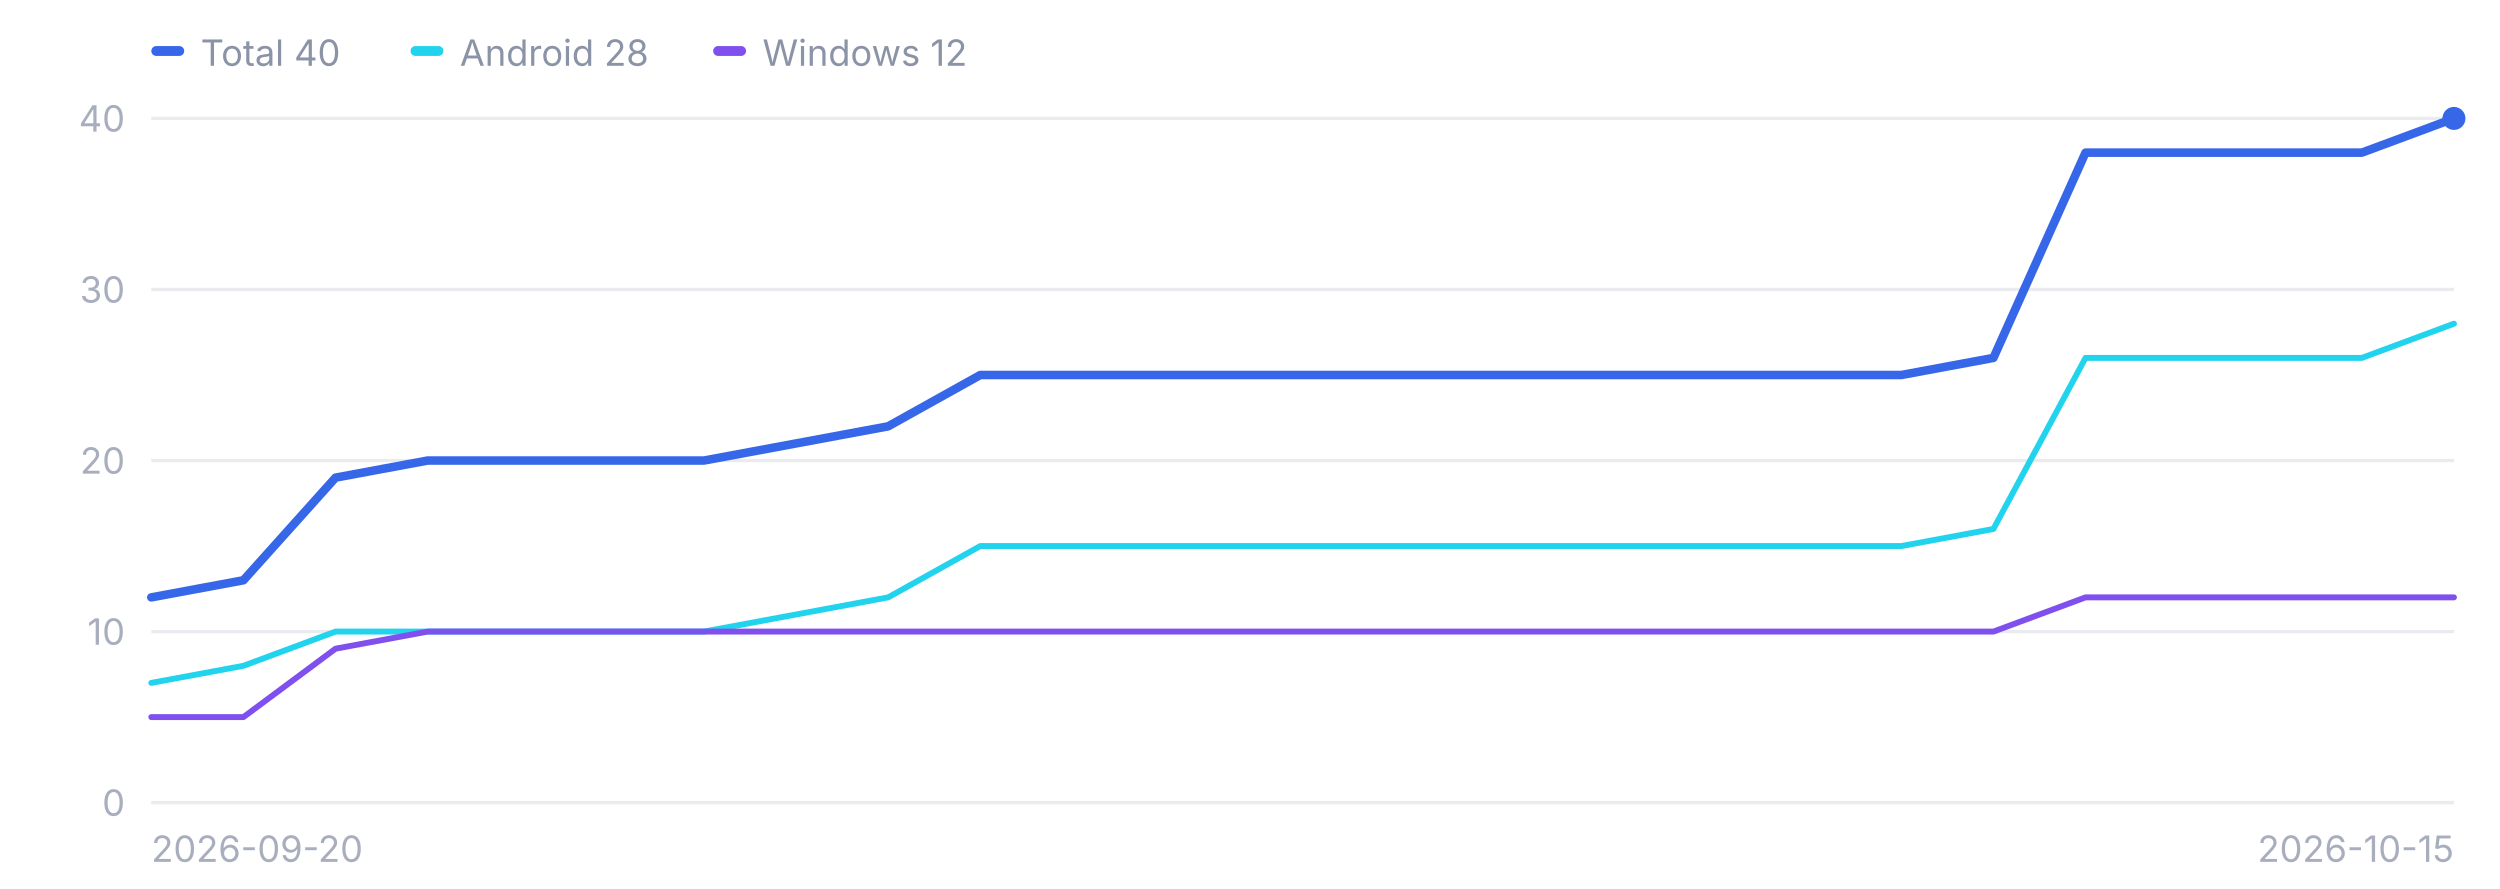
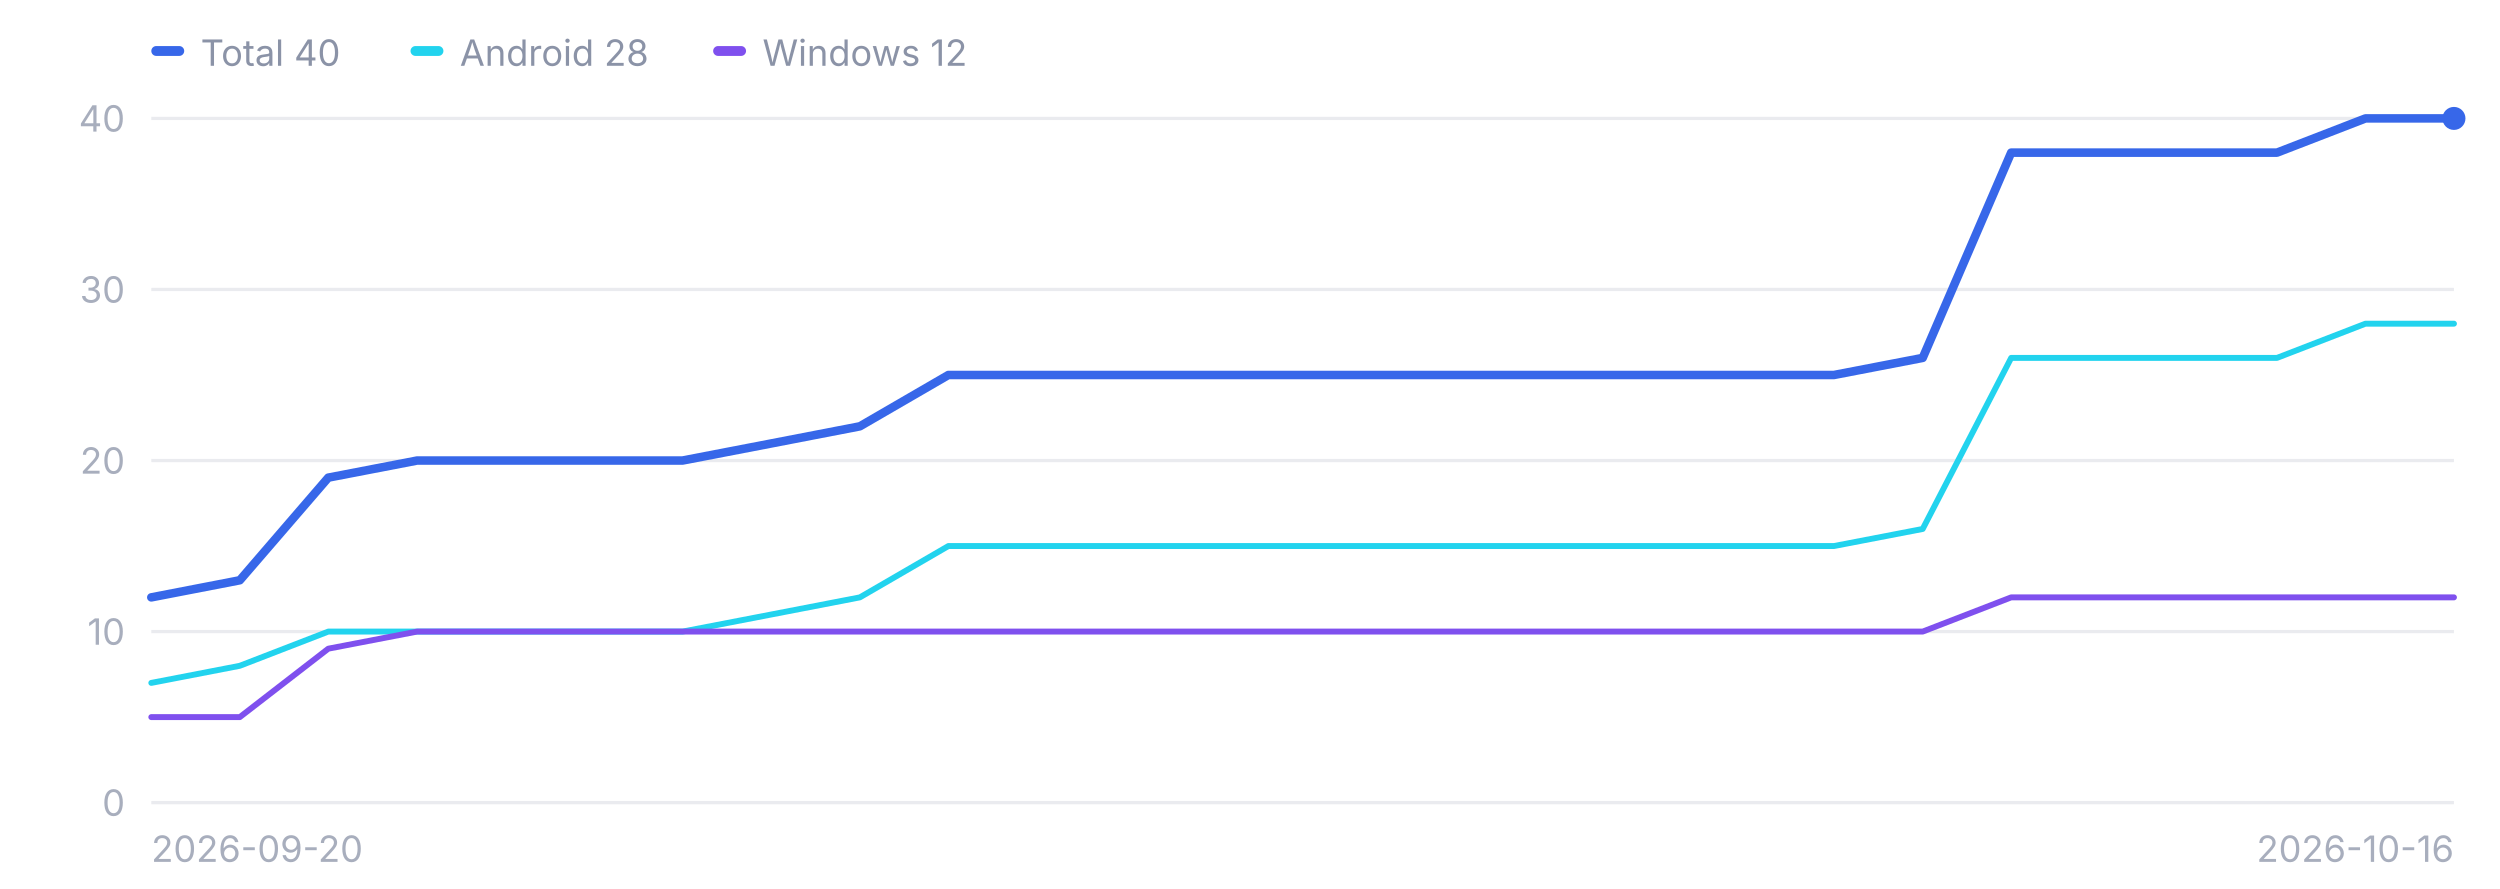
<svg xmlns="http://www.w3.org/2000/svg" width="760" height="270" viewBox="0 0 760 270" role="img" aria-label="CubePilot downloads over time. Latest total 40.">
  <style>text{font-family:system-ui,-apple-system,Segoe UI,sans-serif}</style>
  <line x1="46" y1="244.0" x2="746" y2="244.0" stroke="#8b93a7" stroke-opacity="0.18" stroke-width="1" />
  <text x="38" y="248.0" text-anchor="end" font-size="11" fill="#8b93a7" fill-opacity="0.75">0</text>
  <line x1="46" y1="192.0" x2="746" y2="192.0" stroke="#8b93a7" stroke-opacity="0.18" stroke-width="1" />
  <text x="38" y="196.0" text-anchor="end" font-size="11" fill="#8b93a7" fill-opacity="0.75">10</text>
  <line x1="46" y1="140.0" x2="746" y2="140.0" stroke="#8b93a7" stroke-opacity="0.18" stroke-width="1" />
  <text x="38" y="144.0" text-anchor="end" font-size="11" fill="#8b93a7" fill-opacity="0.75">20</text>
  <line x1="46" y1="88.0" x2="746" y2="88.0" stroke="#8b93a7" stroke-opacity="0.18" stroke-width="1" />
  <text x="38" y="92.0" text-anchor="end" font-size="11" fill="#8b93a7" fill-opacity="0.75">30</text>
  <line x1="46" y1="36.0" x2="746" y2="36.0" stroke="#8b93a7" stroke-opacity="0.18" stroke-width="1" />
  <text x="38" y="40.0" text-anchor="end" font-size="11" fill="#8b93a7" fill-opacity="0.75">40</text>
-   <polyline points="46.0,207.6 74.0,202.4 102.0,192.0 130.0,192.0 158.0,192.0 186.0,192.0 214.0,192.0 242.0,186.8 270.0,181.6 298.0,166.0 326.0,166.0 354.0,166.0 382.0,166.0 410.0,166.0 438.0,166.0 466.0,166.0 494.0,166.0 522.0,166.0 550.0,166.0 578.0,166.0 606.0,160.8 634.0,108.8 662.0,108.8 690.0,108.8 718.0,108.8 746.0,98.4" fill="none" stroke="#22D3EE" stroke-width="1.8" stroke-linejoin="round" stroke-linecap="round" />
-   <polyline points="46.0,218.0 74.0,218.0 102.0,197.2 130.0,192.0 158.0,192.0 186.0,192.0 214.0,192.0 242.0,192.0 270.0,192.0 298.0,192.0 326.0,192.0 354.0,192.0 382.0,192.0 410.0,192.0 438.0,192.0 466.0,192.0 494.0,192.0 522.0,192.0 550.0,192.0 578.0,192.0 606.0,192.0 634.0,181.6 662.0,181.6 690.0,181.6 718.0,181.6 746.0,181.6" fill="none" stroke="#7F50EE" stroke-width="1.8" stroke-linejoin="round" stroke-linecap="round" />
-   <polyline points="46.0,181.6 74.0,176.4 102.0,145.2 130.0,140.0 158.0,140.0 186.0,140.0 214.0,140.0 242.0,134.8 270.0,129.6 298.0,114.0 326.0,114.0 354.0,114.0 382.0,114.0 410.0,114.0 438.0,114.0 466.0,114.0 494.0,114.0 522.0,114.0 550.0,114.0 578.0,114.0 606.0,108.8 634.0,46.4 662.0,46.4 690.0,46.4 718.0,46.4 746.0,36.0" fill="none" stroke="#3767E9" stroke-width="2.6" stroke-linejoin="round" stroke-linecap="round" />
+   <polyline points="46.0,207.6 72.9,202.4 99.8,192.0 126.8,192.0 153.7,192.0 180.6,192.0 207.5,192.0 234.5,186.8 261.4,181.6 288.3,166.0 315.2,166.0 342.2,166.0 369.1,166.0 396.0,166.0 422.9,166.0 449.8,166.0 476.8,166.0 503.7,166.0 530.6,166.0 557.5,166.0 584.5,160.8 611.4,108.8 638.3,108.8 665.2,108.8 692.2,108.8 719.1,98.4 746.0,98.4" fill="none" stroke="#22D3EE" stroke-width="1.8" stroke-linejoin="round" stroke-linecap="round" />
+   <polyline points="46.0,218.0 72.9,218.0 99.8,197.2 126.8,192.0 153.7,192.0 180.6,192.0 207.5,192.0 234.5,192.0 261.4,192.0 288.3,192.0 315.2,192.0 342.2,192.0 369.1,192.0 396.0,192.0 422.9,192.0 449.8,192.0 476.8,192.0 503.7,192.0 530.6,192.0 557.5,192.0 584.5,192.0 611.4,181.6 638.3,181.6 665.2,181.6 692.2,181.6 719.1,181.6 746.0,181.6" fill="none" stroke="#7F50EE" stroke-width="1.8" stroke-linejoin="round" stroke-linecap="round" />
+   <polyline points="46.0,181.6 72.9,176.4 99.8,145.2 126.8,140.0 153.7,140.0 180.6,140.0 207.5,140.0 234.5,134.8 261.4,129.6 288.3,114.0 315.2,114.0 342.2,114.0 369.1,114.0 396.0,114.0 422.9,114.0 449.8,114.0 476.8,114.0 503.7,114.0 530.6,114.0 557.5,114.0 584.5,108.8 611.4,46.4 638.3,46.4 665.2,46.4 692.2,46.4 719.1,36.0 746.0,36.0" fill="none" stroke="#3767E9" stroke-width="2.6" stroke-linejoin="round" stroke-linecap="round" />
  <circle cx="746.0" cy="36.0" r="3.5" fill="#3767E9" />
  <text x="46" y="262" font-size="11" fill="#8b93a7" fill-opacity="0.75">2026-09-20</text>
-   <text x="746" y="262" text-anchor="end" font-size="11" fill="#8b93a7" fill-opacity="0.75">2026-10-15</text>
+   <text x="746" y="262" text-anchor="end" font-size="11" fill="#8b93a7" fill-opacity="0.75">2026-10-16</text>
  <rect x="46" y="14" width="10" height="3" rx="1.5" fill="#3767E9" />
  <text x="61" y="20" font-size="11" fill="#8b93a7">Total 40</text>
  <rect x="124.8" y="14" width="10" height="3" rx="1.5" fill="#22D3EE" />
  <text x="139.8" y="20" font-size="11" fill="#8b93a7">Android 28</text>
  <rect x="216.8" y="14" width="10" height="3" rx="1.5" fill="#7F50EE" />
  <text x="231.8" y="20" font-size="11" fill="#8b93a7">Windows 12</text>
</svg>
